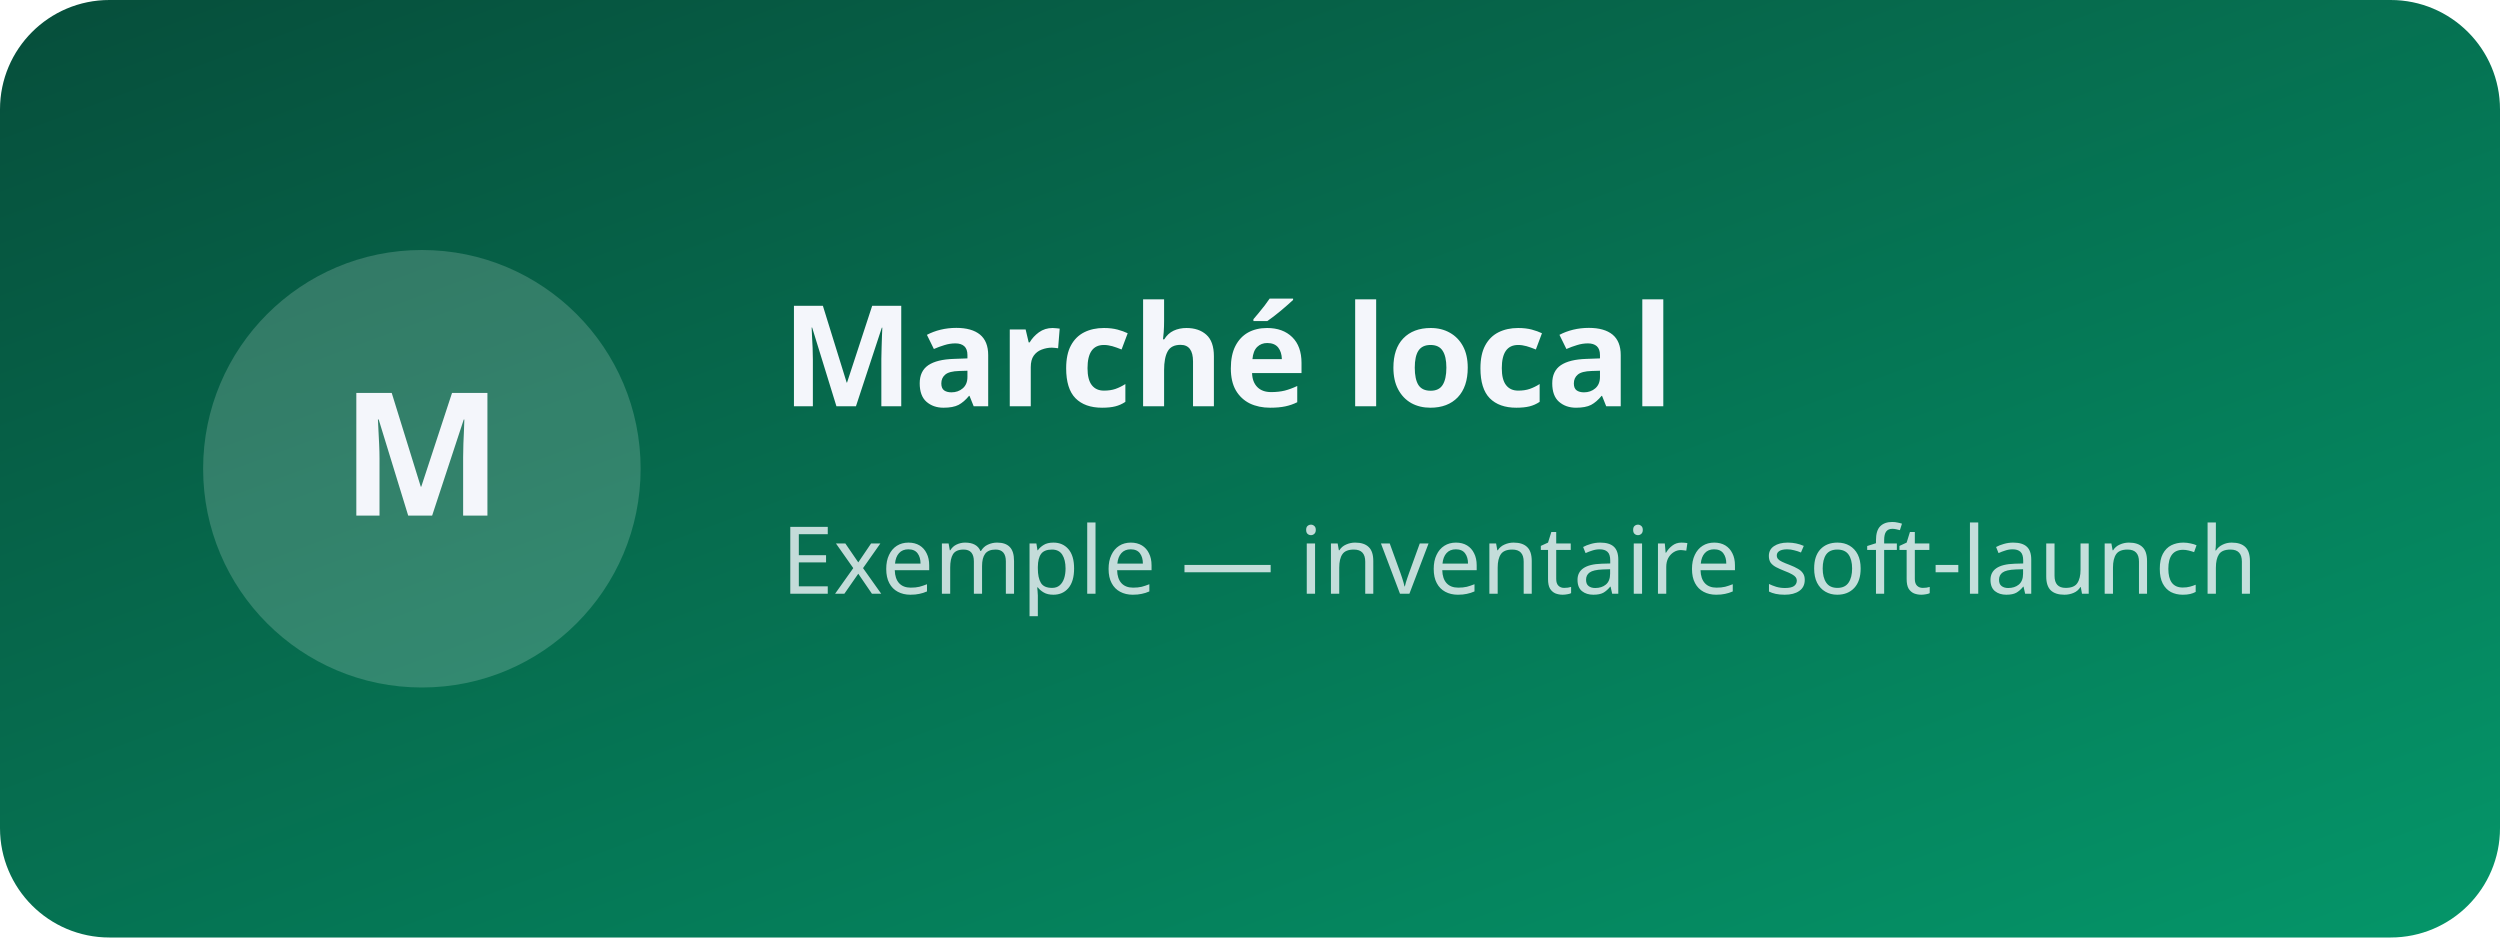
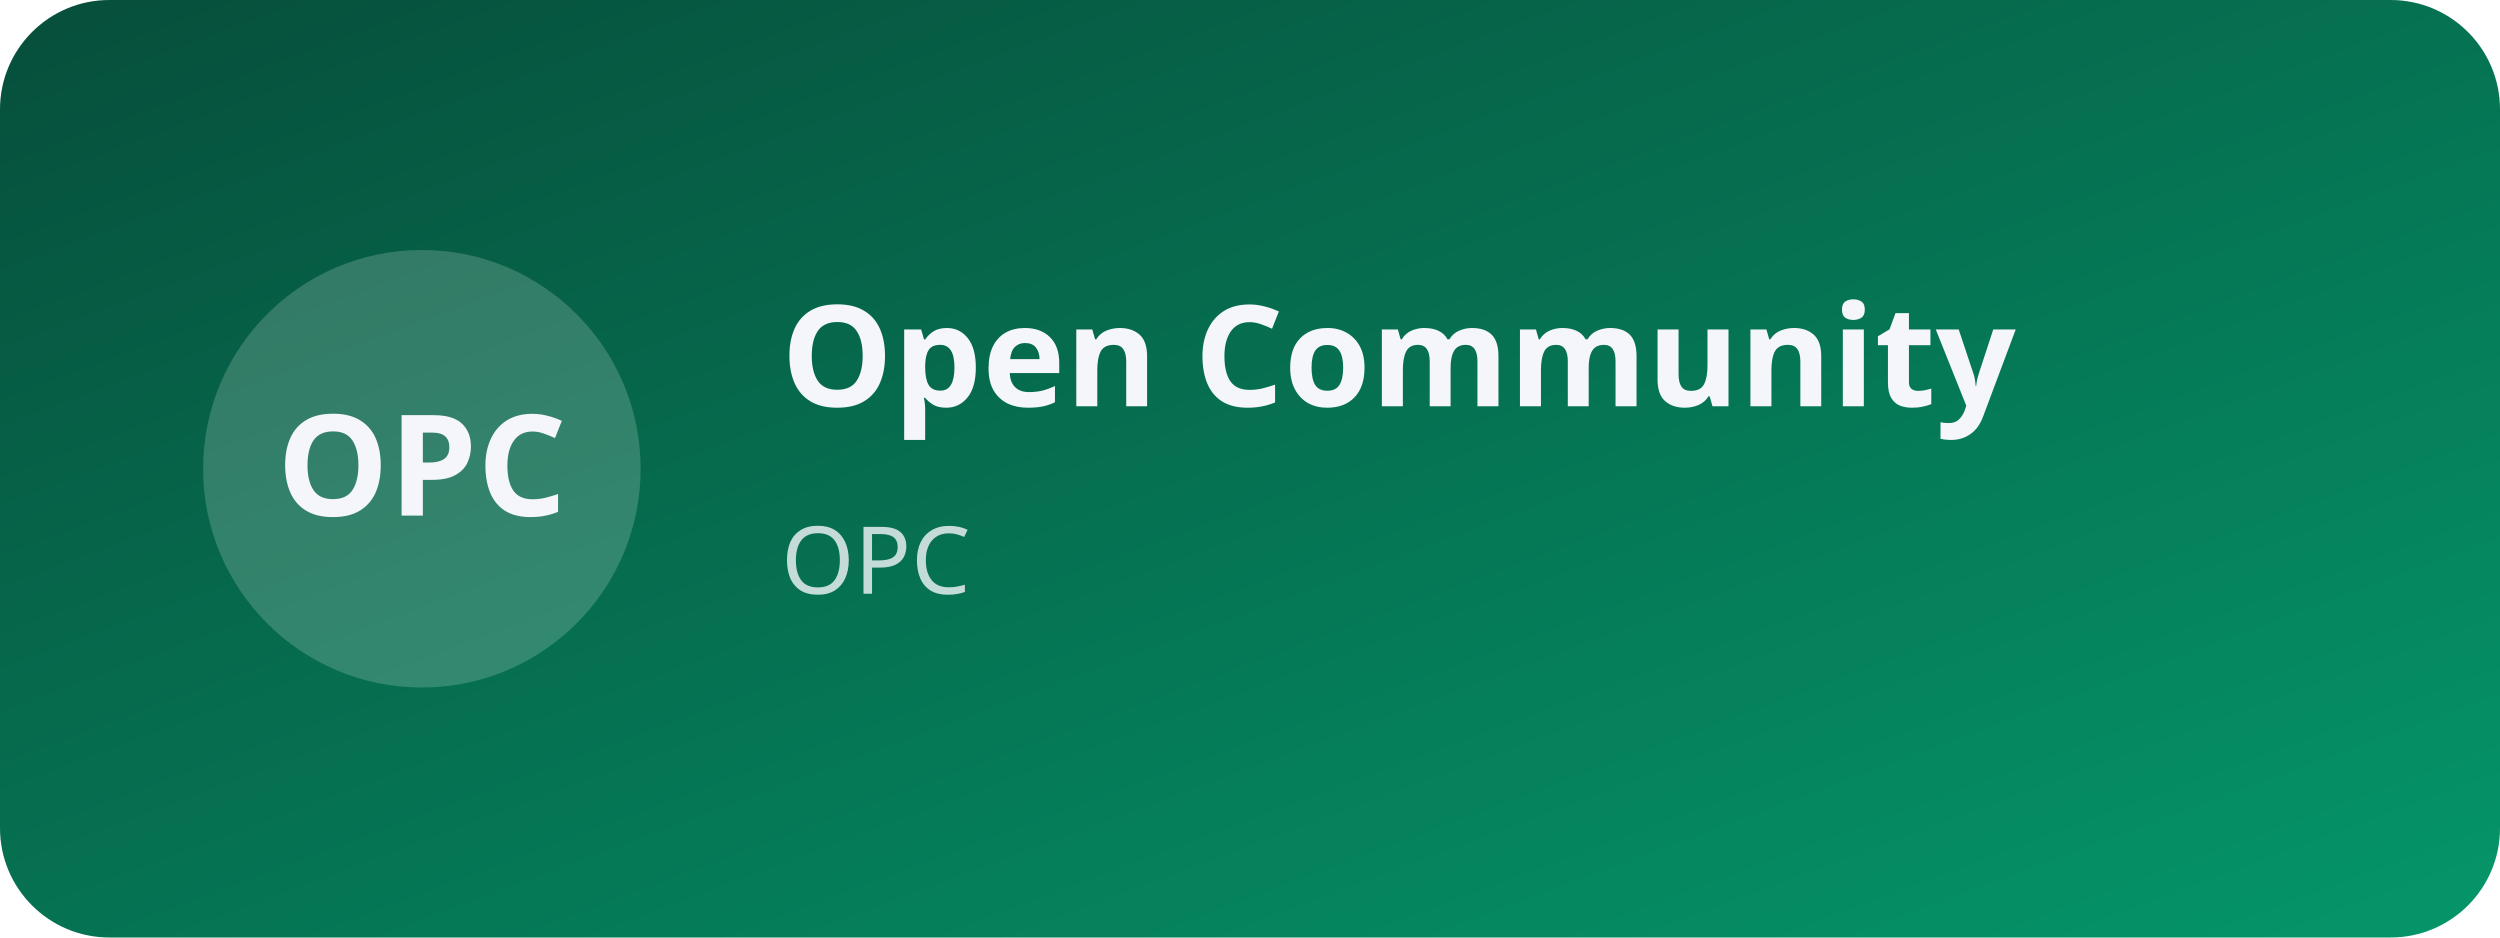
- <svg xmlns="http://www.w3.org/2000/svg" width="320" height="120" viewBox="0 0 320 120" role="img" aria-label="Exemple partenaire">
+ <svg xmlns="http://www.w3.org/2000/svg" width="320" height="120" viewBox="0 0 320 120" role="img" aria-label="Open Community">
  <defs>
    <linearGradient id="g" x1="0" y1="0" x2="1" y2="1">
      <stop offset="0%" stop-color="#064e3b" />
      <stop offset="100%" stop-color="#059669" />
    </linearGradient>
  </defs>
  <rect width="320" height="120" rx="14" fill="url(#g)" />
  <circle cx="54" cy="60" r="28" fill="rgba(255,255,255,0.18)" />
-   <text x="54" y="66" text-anchor="middle" font-family="system-ui,sans-serif" font-size="22" font-weight="700" fill="#f4f6fb">M</text>
-   <text x="100" y="52" font-family="system-ui,sans-serif" font-size="18" font-weight="700" fill="#f4f6fb">Marché local</text>
-   <text x="100" y="76" font-family="system-ui,sans-serif" font-size="12" fill="rgba(244,246,251,0.8)">Exemple — inventaire soft-launch</text>
+   <text x="54" y="66" text-anchor="middle" font-family="system-ui,sans-serif" font-size="18" font-weight="700" fill="#f4f6fb">OPC</text>
+   <text x="100" y="52" font-family="system-ui,sans-serif" font-size="18" font-weight="700" fill="#f4f6fb">Open Community</text>
+   <text x="100" y="76" font-family="system-ui,sans-serif" font-size="12" fill="rgba(244,246,251,0.8)">OPC</text>
</svg>
